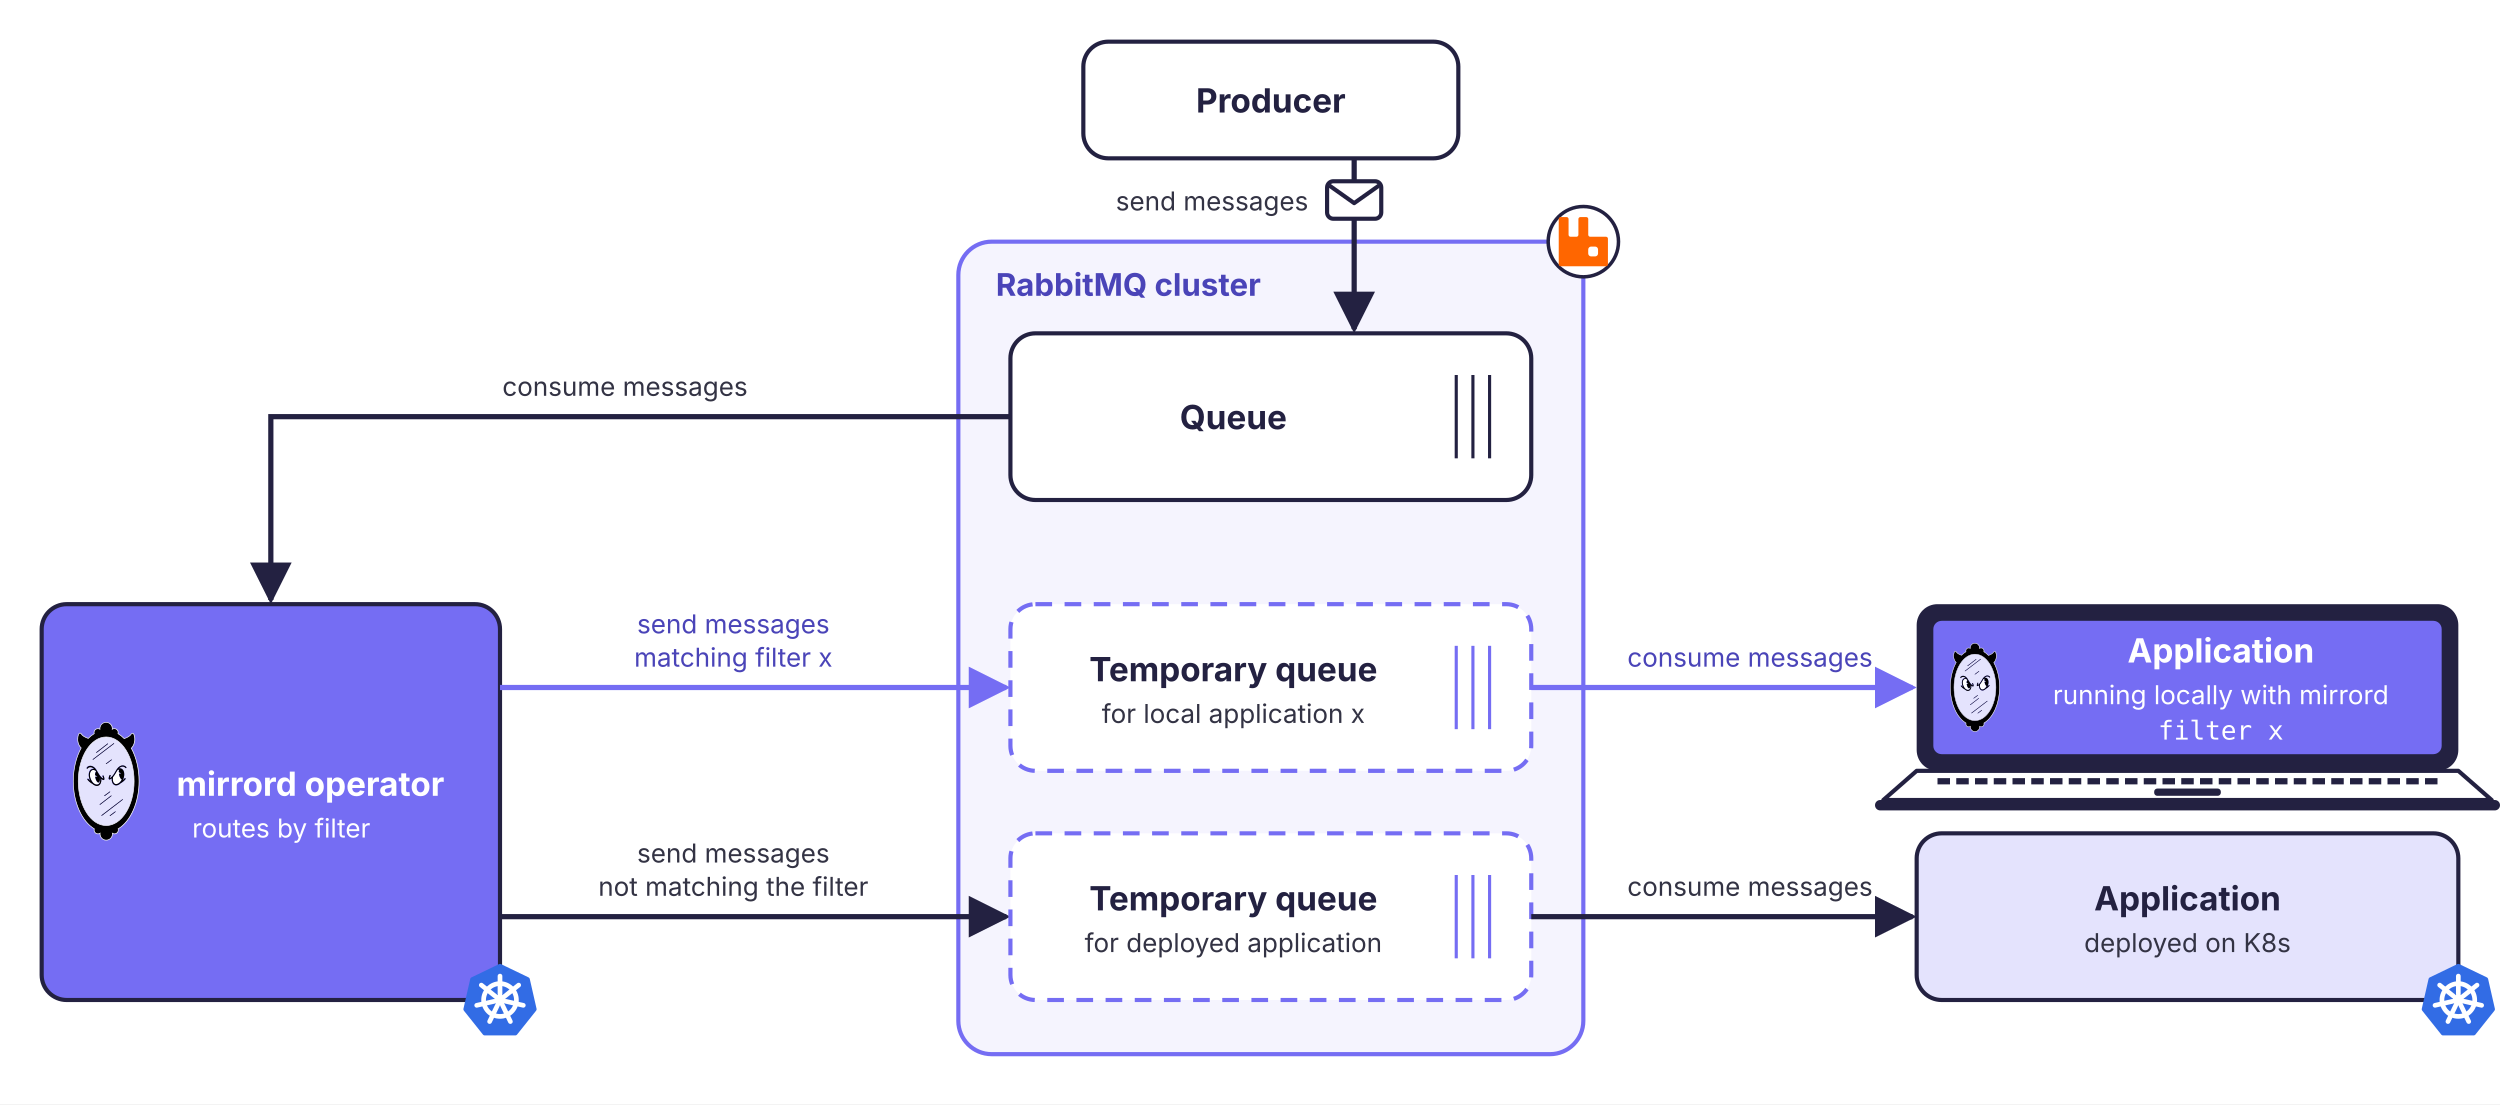
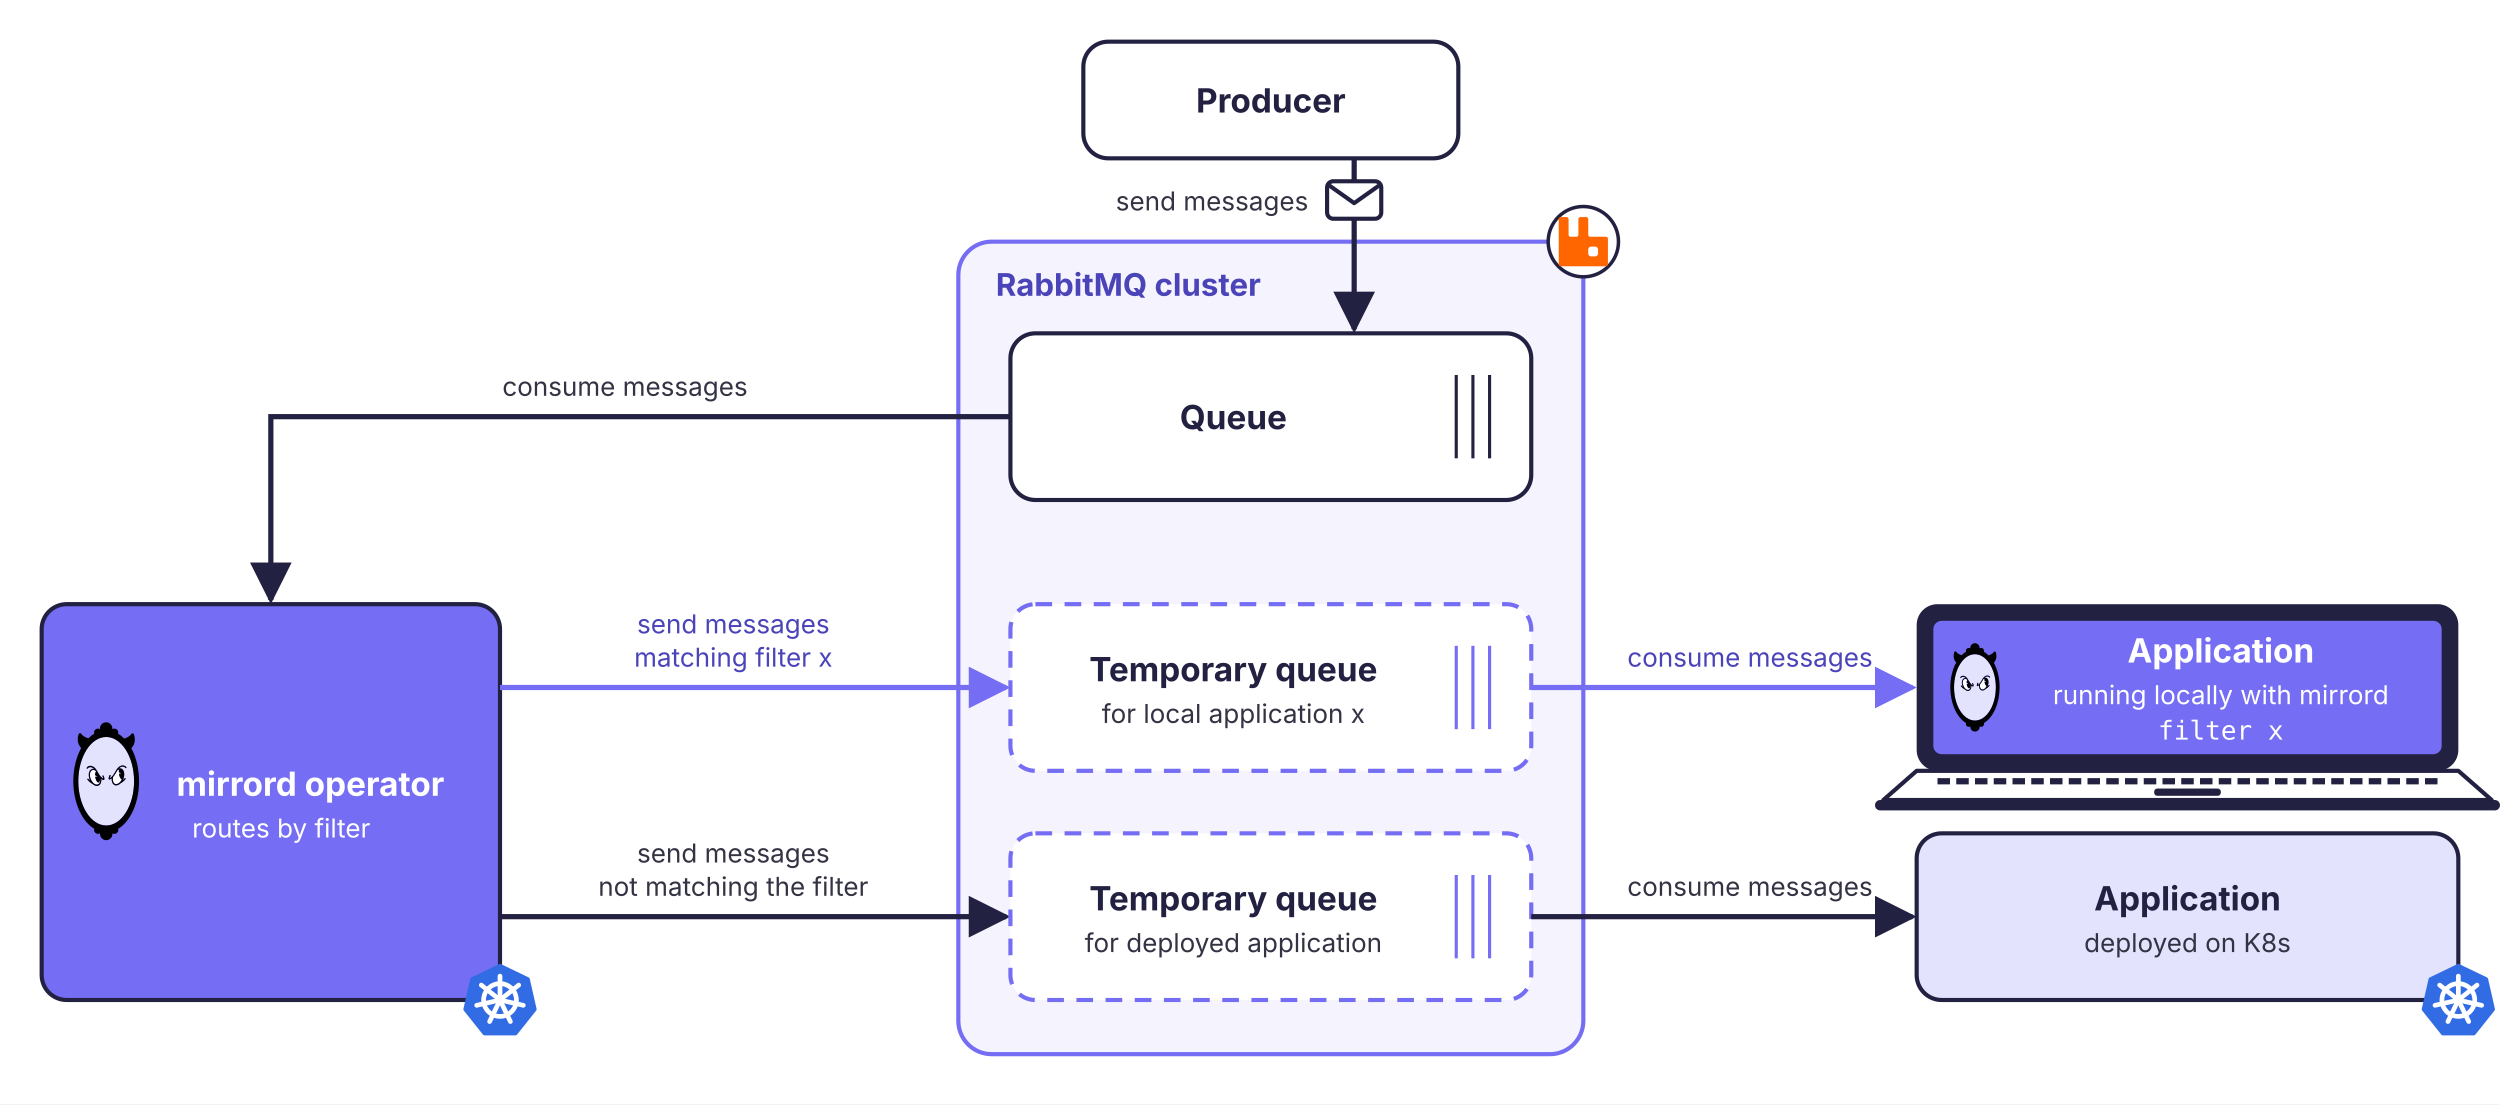
<svg xmlns="http://www.w3.org/2000/svg" viewBox="0 0 1200 530" width="1200" height="530" font-family="Inter, Helvetica, Arial, sans-serif" role="img" aria-labelledby="t d">
  <defs>
    <marker id="arrow" viewBox="0 0 10 10" refX="9" refY="5" markerWidth="8" markerHeight="8" orient="auto-start-reverse">
      <path d="M0 0 L10 5 L0 10 z" fill="#232141" />
    </marker>
    <marker id="arrow-purple" viewBox="0 0 10 10" refX="9" refY="5" markerWidth="8" markerHeight="8" orient="auto-start-reverse">
      <path d="M0 0 L10 5 L0 10 z" fill="#756DF3" />
    </marker>
    <symbol id="k8s" viewBox="0 0 32 32">
      <polygon points="16.00,1.60 27.73,7.25 30.62,19.94 22.51,30.11 9.49,30.11 1.38,19.94 4.27,7.25" fill="#326CE5" stroke="#326CE5" stroke-width="2" stroke-linejoin="round" />
      <g fill="none" stroke="#ffffff" stroke-width="2" stroke-linecap="round">
        <circle cx="16" cy="16" r="7" />
        <line x1="16.00" y1="13.40" x2="16.00" y2="5.80" />
        <line x1="18.03" y1="14.38" x2="23.97" y2="9.64" />
        <line x1="18.53" y1="16.58" x2="25.94" y2="18.27" />
        <line x1="17.13" y1="18.34" x2="20.43" y2="25.19" />
        <line x1="14.87" y1="18.34" x2="11.57" y2="25.19" />
        <line x1="13.47" y1="16.58" x2="6.06" y2="18.27" />
        <line x1="13.97" y1="14.38" x2="8.03" y2="9.64" />
      </g>
      <circle cx="16" cy="16" r="2.4" fill="#ffffff" />
    </symbol>
    <symbol id="rabbitmq" viewBox="0 0 32 32">
      <circle cx="16" cy="16" r="15" fill="#ffffff" stroke="#232141" stroke-width="1.5" />
      <path transform="translate(5.5 5.5) scale(0.875)" fill="#FF6600" d="M23.035 9.601h-7.677a.956.956 0 01-.962-.962V.962a.956.956 0 00-.962-.956H10.56a.956.956 0 00-.962.956V8.64a.956.956 0 01-.962.962H5.762a.956.956 0 01-.961-.962V.962A.956.956 0 003.839 0H.959a.956.956 0 00-.956.962v22.076A.956.956 0 00.965 24h22.07a.956.956 0 00.962-.962V10.58a.956.956 0 00-.962-.98zm-3.86 8.152a1.437 1.437 0 01-1.437 1.443h-1.924a1.437 1.437 0 01-1.436-1.443v-1.917a1.437 1.437 0 011.436-1.443h1.924a1.437 1.437 0 011.437 1.443z" />
    </symbol>
    <symbol id="envelope" viewBox="0 0 28 20">
      <rect x="1" y="1" width="26" height="18" rx="3" fill="#ffffff" stroke="#232141" stroke-width="2" />
      <path d="M2 3 L14 11.5 L26 3" fill="none" stroke="#232141" stroke-width="2" stroke-linejoin="round" />
    </symbol>
    <symbol id="mirrord" viewBox="97 61 391 696">
      <path fill="#ffffff" d="M255.6,387c4.1,19.1-0.9,36.1-12,40.5c-8.2,3.2-17.8,0-26.5-8.2c-0.3-0.6-0.9-0.9-1.5-1.2c0,0,0,0-0.3-0.3 c-5.5-5.6-10.5-13.2-14-22c-4.7-11.5-6.1-23.2-4.4-33.5c1.8-9.4,6.1-16.1,12.8-18.8c5.5-2.3,12.5-1.5,19.3,2.6 c1.5,2.3,2.6,4.4,3.8,6.2c-4.1,2.6-6.4,10.3-6.4,20.3l3.2,1.8l11.1,6.5l-12.5,1.5h-0.9c0.3,1.2,0.3,2.3,0.6,3.5 c3.2,17.9,12,31.1,19,29.7c6.4-1.2,9.6-14.4,7.6-30.2C255.3,386.4,255.6,386.7,255.6,387z" />
      <path fill="#ffffff" d="M384,398.4c-3.2,6.8-7.3,12.3-12,17c0,0,0,0-0.3,0c-0.6,0.3-0.9,0.9-1.2,1.2c-8.7,7.9-18.4,11.5-26.5,8.2 c-11.1-4.7-16-21.4-12-40.5c1.5-1.8,3.2-3.8,4.7-5.6c5-6.5,9-13.2,12.8-20l1.2-2.1c1.2-1.8,2-3.8,3.2-5.6c1.2-2.1,2.6-4.4,4.4-7 c3.5-2.1,6.7-3.2,9.9-3.8c-2,4.7-2.3,10.3-2.3,15.3l3.2,1.8l11.1,6.5l-12.5,1.5h-0.9c0.3,1.2,0.3,2.3,0.6,3.8 C370.5,384.6,377.5,397,384,398.4z" />
-       <path fill="#E4E3FD" d="M405,391.7c-1.5-1.2-3.8-0.9-5,0.6c-3.2,4.1-7,7.9-11.1,11.5c1.2-2.3,2.6-5,3.5-7.6 c5.3-12.6,6.7-25.8,4.7-37.3c-2.3-12-8.2-20.6-16.9-24.1c-4.1-1.8-8.8-2.1-13.7-1.2c4.4-4.4,10.2-8.5,17.5-10 c8.2-1.5,16.6,1.5,20.4,7.3c1.2,1.5,3.2,2.1,5,0.9c1.5-1.2,2-3.2,0.9-4.7c-5.5-8.2-16.6-12.3-27.4-10c-11.1,2.1-19.3,9.7-24.2,15.6 c-2,2.3-3.8,5-5.5,7.3c-2,2.9-3.5,5.6-5,8.2c-1.2,2.1-2.3,3.8-3.2,5.6l-1.2,2.1c-3.8,6.5-7.6,13.2-12.3,19.1 c-5.8,7.6-11.7,12.9-18.4,16.7c0.6-5,2-9.7,4.4-14.1c0.9-1.8,0.3-3.8-1.5-4.7c-1.7-0.9-3.8-0.3-4.7,1.5c-2.9,5.6-4.7,11.5-5.3,17.6 c0,0.9-0.3,3.5,1.5,5.6c1.2,1.2,2.3,1.8,4.1,1.8c1.5,0,2.9-0.3,4.4-1.5c2.6-1.5,5.3-3.2,7.9-5.3c-1.7,18.5,5,34.1,17.5,39.3 c2.9,1.2,5.8,1.8,8.8,1.8c8.5,0,17.5-4.4,25.4-12c11.4-6.2,21.6-14.4,29.5-24.7C406.7,395.2,406.4,392.8,405,391.7z M292.1,149.1 c90.1,0,163.6,116.6,163.6,259.6s-73.5,259.6-163.6,259.6c-90.4,0-163.6-116.6-163.6-259.6S201.9,149.1,292.1,149.1z M389.5,517.3 c0.9-0.6,0.9-1.8,0.3-2.3c-0.6-0.9-1.8-0.9-2.3-0.3l-122.5,93.7c-0.9,0.6-0.9,1.8-0.3,2.3c0.3,0.3,0.9,0.6,1.5,0.6 c0.3,0,0.9,0,1.2-0.3L389.5,517.3z M346.9,589c0.9-0.6,0.9-1.8,0.3-2.3c-0.6-0.9-1.8-0.9-2.3-0.3l-31.2,23.2 c-0.9,0.6-0.9,1.8-0.3,2.3c0.3,0.6,0.9,0.9,1.5,0.9c0.3,0,0.6-0.3,0.9-0.3L346.9,589z M338.2,189.1c0.9-0.6,0.9-1.8,0.3-2.3 c-0.6-0.9-1.8-0.9-2.3-0.3l-122.5,93.4c-0.9,0.6-0.9,1.8-0.3,2.3c0.3,0.3,0.9,0.6,1.5,0.6c0.3,0,0.9,0,0.9-0.3L338.2,189.1z M324.4,284.5c0.9-0.6,0.9-1.8,0.3-2.3c-0.6-0.9-1.7-0.9-2.3-0.3l-31.2,22.9c-0.9,0.6-0.9,1.8-0.3,2.3c0.3,0.6,0.9,0.6,1.5,0.6 c0.3,0,0.6,0,0.9-0.3L324.4,284.5z M322.7,495.9c0.9-0.6,0.9-1.8,0.3-2.3c-0.6-0.9-1.8-0.9-2.3-0.3l-66.2,50.8 c-0.9,0.6-0.9,1.8-0.3,2.3c0.3,0.3,0.9,0.6,1.5,0.6c0.3,0,0.6,0,0.9-0.3L322.7,495.9z M314.8,472.4c0.9-0.6,0.9-1.8,0.3-2.3 c-0.6-0.9-1.8-0.9-2.3-0.3L281.6,493c-0.9,0.6-0.9,1.8-0.3,2.3c0.3,0.6,0.9,0.9,1.5,0.9c0.3,0,0.9-0.3,0.9-0.3L314.8,472.4z M302.3,190.5c0.9-0.6,0.9-1.8,0.3-2.3c-0.6-0.9-1.7-0.9-2.3-0.3L234,239c-0.9,0.6-0.9,1.8-0.3,2.3c0.3,0.3,0.9,0.6,1.5,0.6 c0.3,0,0.9,0,1.2-0.3L302.3,190.5z M280.1,399.6c1.8-2.1,1.5-4.7,1.5-5.6c-0.6-6.2-2.3-12.3-5-17.9c-0.9-1.8-2.9-2.3-4.7-1.5 c-1.8,0.9-2.3,2.9-1.5,4.7c2.3,4.4,3.8,9.4,4.4,14.1c-6.4-3.8-12.5-9.4-18.4-16.7c-4.7-6.2-8.8-12.9-12.3-19.1l-1.5-2.3 c-1.2-1.8-2-3.8-3.2-5.6c-1.5-2.3-2.9-5.3-5-8.2c0,0,0,0,0-0.3c-1.5-2.3-3.5-5-5.5-7.3c-5-5.9-13.1-13.2-24.2-15.6 c-10.8-2.1-21.9,2.1-27.4,10c-1.2,1.5-0.6,3.8,0.9,4.7c1.5,1.2,3.8,0.6,4.7-0.9c4.1-5.9,12.5-8.8,20.4-7.3 c7.3,1.5,13.1,5.9,17.5,10c-4.7-0.9-9.3-0.3-13.7,1.2c-8.8,3.5-14.6,12-16.9,24.1c-2,11.5-0.3,24.7,4.7,37.3 c1.2,2.6,2.3,5.3,3.5,7.6c-4.1-3.5-7.9-7.3-11.1-11.5c-1.2-1.5-3.5-1.8-5-0.6c-1.5,1.2-1.8,3.5-0.6,5c8.2,10,18.4,18.5,29.5,24.7 c7.9,7.6,16.9,11.7,25.7,11.7c2.9,0,6.1-0.6,8.8-1.8c12.5-5.3,19-20.6,17.5-39.3c2.6,2.1,5,3.8,7.9,5.3c1.5,0.9,2.9,1.2,4.4,1.2 C277.8,401.4,279.2,400.8,280.1,399.6z" />
+       <path fill="#E4E3FD" d="M405,391.7c-1.5-1.2-3.8-0.9-5,0.6c-3.2,4.1-7,7.9-11.1,11.5c1.2-2.3,2.6-5,3.5-7.6 c5.3-12.6,6.7-25.8,4.7-37.3c-2.3-12-8.2-20.6-16.9-24.1c-4.1-1.8-8.8-2.1-13.7-1.2c4.4-4.4,10.2-8.5,17.5-10 c8.2-1.5,16.6,1.5,20.4,7.3c1.2,1.5,3.2,2.1,5,0.9c1.5-1.2,2-3.2,0.9-4.7c-5.5-8.2-16.6-12.3-27.4-10c-11.1,2.1-19.3,9.7-24.2,15.6 c-2,2.3-3.8,5-5.5,7.3c-2,2.9-3.5,5.6-5,8.2c-1.2,2.1-2.3,3.8-3.2,5.6l-1.2,2.1c-3.8,6.5-7.6,13.2-12.3,19.1 c-5.8,7.6-11.7,12.9-18.4,16.7c0.6-5,2-9.7,4.4-14.1c0.9-1.8,0.3-3.8-1.5-4.7c-1.7-0.9-3.8-0.3-4.7,1.5c-2.9,5.6-4.7,11.5-5.3,17.6 c0,0.9-0.3,3.5,1.5,5.6c1.2,1.2,2.3,1.8,4.1,1.8c1.5,0,2.9-0.3,4.4-1.5c2.6-1.5,5.3-3.2,7.9-5.3c-1.7,18.5,5,34.1,17.5,39.3 c2.9,1.2,5.8,1.8,8.8,1.8c8.5,0,17.5-4.4,25.4-12c11.4-6.2,21.6-14.4,29.5-24.7C406.7,395.2,406.4,392.8,405,391.7z M292.1,149.1 c90.1,0,163.6,116.6,163.6,259.6s-73.5,259.6-163.6,259.6c-90.4,0-163.6-116.6-163.6-259.6S201.9,149.1,292.1,149.1z M280.1,399.6c1.8-2.1,1.5-4.7,1.5-5.6c-0.6-6.2-2.3-12.3-5-17.9c-0.9-1.8-2.9-2.3-4.7-1.5 c-1.8,0.9-2.3,2.9-1.5,4.7c2.3,4.4,3.8,9.4,4.4,14.1c-6.4-3.8-12.5-9.4-18.4-16.7c-4.7-6.2-8.8-12.9-12.3-19.1l-1.5-2.3 c-1.2-1.8-2-3.8-3.2-5.6c-1.5-2.3-2.9-5.3-5-8.2c0,0,0,0,0-0.3c-1.5-2.3-3.5-5-5.5-7.3c-5-5.9-13.1-13.2-24.2-15.6 c-10.8-2.1-21.9,2.1-27.4,10c-1.2,1.5-0.6,3.8,0.9,4.7c1.5,1.2,3.8,0.6,4.7-0.9c4.1-5.9,12.5-8.8,20.4-7.3 c7.3,1.5,13.1,5.9,17.5,10c-4.7-0.9-9.3-0.3-13.7,1.2c-8.8,3.5-14.6,12-16.9,24.1c-2,11.5-0.3,24.7,4.7,37.3 c1.2,2.6,2.3,5.3,3.5,7.6c-4.1-3.5-7.9-7.3-11.1-11.5c-1.2-1.5-3.5-1.8-5-0.6c-1.5,1.2-1.8,3.5-0.6,5c8.2,10,18.4,18.5,29.5,24.7 c7.9,7.6,16.9,11.7,25.7,11.7c2.9,0,6.1-0.6,8.8-1.8c12.5-5.3,19-20.6,17.5-39.3c2.6,2.1,5,3.8,7.9,5.3c1.5,0.9,2.9,1.2,4.4,1.2 C277.8,401.4,279.2,400.8,280.1,399.6z" />
      <path d="M439.4,215.2c29.5,54,45.5,122.4,45.5,193.8c0,123.6-49,234.9-122.8,279.2c0.6,2.1,1.2,4.4,1.2,6.8 c0,12.3-10.2,22.6-22.5,22.6c-4.4,0-8.8-1.2-12.3-3.5c0.3,1.2,0.3,2.6,0.3,3.8c0,20.3-16.3,36.7-36.5,36.7s-36.5-16.4-36.5-36.7 c0-1.2,0-2.6,0.3-3.8c-3.5,2.3-7.9,3.5-12.3,3.5c-12.3,0-22.5-10-22.5-22.6c0-2.3,0.3-4.7,1.2-6.8C148.6,643.6,99.3,532.3,99.3,409 c0-71.9,16.3-140.9,46.4-195.3c-1.5-0.9-2.3-2.1-3.5-3.2c-9.9-11.2-15.5-26.4-16.9-42.6c-0.6-11.5,0.9-23.2,5-33.8 c0.6-1.8,2.6-6.8,7.6-7.3c5.3-0.6,8.5,3.8,11.4,7.9c1.2,1.5,2.3,2.9,2.9,3.8c5.5,5.3,12.5,9.7,21.6,13.8c4.4,2.1,9,3.8,13.4,5.3 c11.1-11.2,22.8-20.6,35-27.9c-0.6-2.3-1.2-4.4-1.2-6.8c0-12.3,10.2-22.6,22.5-22.6c4.4,0,8.8,1.2,12.3,3.5c0-1.2-0.3-2.6-0.3-3.8 c0-20.3,16.3-36.7,36.5-36.7c20.1,0,36.5,16.4,36.5,36.7c0,1.2,0,2.6-0.3,3.8c3.5-2.3,7.9-3.5,12.3-3.5c12.5,0,22.5,10.3,22.5,22.6 c0,2.3-0.3,4.7-1.2,6.8c12.5,7.6,24.8,17.3,36.2,29.1c4.7-1.5,9-3.2,13.7-5.3c9-4.1,16-8.5,21.6-13.8c0.9-0.9,2-2.3,2.9-3.8 c2.9-4.1,6.1-8.5,11.4-7.9c5,0.6,7,5.6,7.6,7.3c4.1,10.6,5.5,22.3,4.7,33.8c-1.2,15.9-7,31.4-16.9,42.6 C442.3,212.6,441.1,214,439.4,215.2z M455.7,409c0-143.3-73.5-259.6-163.6-259.6c-90.4,0-163.6,116.6-163.6,259.6 c0,143,73.5,259.6,163.6,259.6C382.5,668.6,455.7,552,455.7,409z" />
-       <path fill="#ffffff" d="M292.4,756.6c-21.2,0-38.5-17.4-38.5-38.7c0-0.1,0-0.2,0-0.3c-3,1.3-6.5,2-10,2c-13.5,0-24.5-11-24.5-24.6 c0-2.2,0.2-4.2,0.7-5.9c-36.1-22.2-66.8-60.3-88.9-110.2C109,528.5,97.3,469.7,97.3,409c0-71.5,16.3-140.6,45.8-194.7 c-0.6-0.5-1.1-1-1.5-1.5c-0.3-0.3-0.5-0.6-0.8-0.8l-0.1-0.1c-9.7-10.9-15.9-26.4-17.4-43.7c-0.6-12.5,1.1-24.4,5.1-34.7 c0.8-2.3,3.2-7.9,9.2-8.6c6.5-0.7,10.4,4.7,13.2,8.7c1.1,1.4,2.2,2.8,2.9,3.7c5.3,5,11.9,9.2,20.9,13.3c3.5,1.7,7.6,3.3,12.1,4.8 c10.7-10.7,21.9-19.6,33.2-26.5c-0.5-1.9-0.9-3.7-0.9-5.8c0-13.3,11.2-24.6,24.5-24.6c3.5,0,6.9,0.7,10,2c0-0.1,0-0.2,0-0.3 c0-21.3,17.3-38.7,38.5-38.7c21.2,0,38.5,17.4,38.5,38.7c0,0.1,0,0.2,0,0.3c3-1.3,6.5-2,10-2c13.5,0,24.5,11,24.5,24.6 c0,2.2-0.2,4.2-0.7,5.9c12.2,7.6,23.8,16.9,34.3,27.6c3.7-1.2,7.6-2.7,12.3-4.8c9-4.1,15.7-8.4,21-13.4c0.7-0.7,1.8-2,2.6-3.4 l0.1-0.1c2.8-4,6.7-9.5,13.2-8.8c6,0.7,8.5,6.3,9.3,8.7c4,10.4,5.7,22.4,4.8,34.5c-1.2,16.6-7.5,32.4-17.2,43.5c-0.4,1-1.3,2-2.4,3 c29,53.9,44.9,122.4,44.9,193.3c0,60.9-11.7,119.7-33.9,170.2c-22,49.9-52.6,87.9-88.6,110c0.5,1.9,0.8,3.8,0.8,5.8 c0,13.3-11.2,24.6-24.5,24.6c-3.5,0-6.9-0.7-10-2c0,0.1,0,0.2,0,0.3C330.8,739.2,313.6,756.6,292.4,756.6z M259.4,709.5l-1.2,5 c-0.2,0.9-0.2,2.3-0.2,3.3c0,19.1,15.5,34.7,34.5,34.7s34.5-15.6,34.5-34.7c0-1.1,0-2.4-0.2-3.3l-1.2-5l4.3,2.9 c3.1,2.1,7,3.2,11.1,3.2c11.1,0,20.5-9.4,20.5-20.6c0-2.1-0.5-4.2-1.1-6.2l-0.4-1.5l1.3-0.8c72.9-43.8,121.8-155.3,121.8-277.5 c0-70.8-16.1-139.3-45.3-192.8l-0.9-1.6l1.5-1c1.6-1.1,2.3-2.2,2.4-2.5l0.1-0.4l0.3-0.3c9.3-10.4,15.2-25.5,16.4-41.4 c0.9-11.6-0.7-22.9-4.5-32.9c-0.6-1.7-2.3-5.6-6-6.1c-3.8-0.4-6.3,2.6-9.5,7c-0.9,1.5-2.1,3-3.2,4.1c-5.7,5.4-12.7,9.9-22.2,14.2 c-5.4,2.4-9.7,4-13.9,5.4l-1.2,0.4l-0.9-0.9c-10.9-11.3-23-21-35.8-28.8l-1.5-0.9l0.7-1.6c0.7-1.6,1-3.5,1-6 c0-11.4-9.2-20.6-20.5-20.6c-4.1,0-8.1,1.1-11.1,3.2l-4.3,2.9l1.2-5c0.2-0.9,0.2-2.3,0.2-3.3c0-19.1-15.5-34.7-34.5-34.7 c-19,0-34.5,15.6-34.5,34.7c0,0.5,0.1,1.1,0.1,1.7c0.1,0.7,0.2,1.4,0.2,2.1v3.8l-3.1-2.1c-3.1-2.1-7-3.2-11.1-3.2 c-11.1,0-20.5,9.4-20.5,20.6c0,1.9,0.4,3.6,0.9,5.6l0.5,2.1l-1.3,0.8c-11.8,7.1-23.5,16.4-34.6,27.6l-0.9,0.9l-1.2-0.4 c-5.1-1.7-9.7-3.5-13.6-5.4c-9.5-4.3-16.5-8.8-22.1-14.2l-0.2-0.2l-0.1-0.2c-0.5-0.8-1.7-2.2-2.8-3.6l-0.1-0.1 c-3.1-4.4-5.7-7.5-9.5-7.1c-3.7,0.4-5.4,4.3-5.9,6c-3.8,9.8-5.5,21.2-4.9,33c1.5,16.4,7.3,31.1,16.4,41.3c0.3,0.3,0.6,0.6,0.9,0.9 c0.7,0.8,1.4,1.5,2.2,2l1.6,1l-0.9,1.7c-29.7,53.8-46.1,122.8-46.1,194.3c0,121.9,49.2,233.4,122.4,277.5l1.5,0.9l-0.7,1.6 c-0.7,1.6-1,3.5-1,6c0,11.4,9.2,20.6,20.5,20.6c4.1,0,8.1-1.1,11.1-3.2L259.4,709.5z M292.1,670.6c-91.3,0-165.6-117.3-165.6-261.6 s74.3-261.6,165.6-261.6c91.3,0,165.6,117.3,165.6,261.6S383.4,670.6,292.1,670.6z M292.1,151.4c-89.1,0-161.6,115.5-161.6,257.6 c0,68.8,16.9,133.5,47.7,182.3c30.6,48.5,71,75.2,113.9,75.2c89.1,0,161.6-115.5,161.6-257.6C453.7,267,381.2,151.4,292.1,151.4z" />
-       <path d="M344.9,586.3c0.9-0.6,1.7-0.3,2.3,0.3c0.6,0.9,0.3,1.8-0.3,2.3l-31.2,23.2c-0.3,0.3-0.6,0.3-0.9,0.3 c-0.6,0-1.2-0.3-1.5-0.9c-0.6-0.9-0.3-1.8,0.3-2.3L344.9,586.3z" />
      <path d="M372,415.5c4.4-4.4,8.5-10.3,12-17c-6.4-1.8-13.4-13.8-16.3-29.7c-0.3-1.2-0.6-2.3-0.6-3.8h0.9l12.5-1.5l-11.1-6.5 l-3.2-1.8c0-5,0.3-10.6,2.3-15.3c-3.2,0.6-6.7,1.8-9.9,3.8c-1.8,2.3-3.2,5-4.4,7c-1.2,2.1-2.3,3.8-3.2,5.6l-1.2,2.1 c-3.8,6.5-7.9,13.5-12.8,20c-1.5,2.1-3.2,3.8-4.7,5.6c-4.1,19.1,0.9,35.8,12,40.5c8.2,3.2,17.8-0.3,26.5-8.2 C370.8,416.3,371.4,415.8,372,415.5z M410.5,326.8c1.2,1.5,0.9,3.8-0.9,4.7c-1.5,1.2-3.8,0.9-5-0.9c-4.1-5.9-12.5-8.8-20.4-7.3 c-7.3,1.5-13.1,5.9-17.5,10c4.7-0.9,9.3-0.3,13.7,1.2c8.8,3.5,14.9,12,16.9,24.1c2,11.5,0.3,24.7-4.7,37.3 c-1.2,2.6-2.3,5.3-3.5,7.6c4.1-3.5,7.9-7.3,11.1-11.5c1.2-1.5,3.5-1.8,5-0.6c1.5,1.2,1.7,3.5,0.6,5c-8.2,10.3-18.4,18.5-29.5,24.7 c-7.9,7.6-16.9,12-25.4,12c-3.2,0-6.1-0.6-8.8-1.8c-12.5-5.3-19-20.6-17.5-39.3c-2.6,2.1-5.3,3.8-7.9,5.3c-1.5,0.9-3.2,1.5-4.4,1.5 c-1.5,0-2.9-0.6-4.1-1.8c-1.7-2.1-1.5-4.7-1.5-5.6c0.6-6.2,2.3-12,5.3-17.6c0.9-1.8,2.9-2.3,4.7-1.5c1.8,0.9,2.3,2.9,1.5,4.7 c-2.3,4.4-3.8,9.4-4.4,14.1c6.4-3.8,12.5-9.4,18.4-16.7c4.7-6.2,8.8-12.6,12.3-19.1l1.2-2.1c1.2-2.1,2.3-3.8,3.2-5.6 c1.5-2.3,2.9-5.3,5-8.2c1.8-2.3,3.5-5,5.5-7.3c5-5.9,13.4-13.2,24.2-15.6C393.9,314.5,405,318.6,410.5,326.8z" />
-       <path d="M324.4,284.5l-31.5,23.2c-0.3,0.3-0.6,0.3-0.9,0.3c-0.6,0-1.2-0.3-1.5-0.6c-0.6-0.9-0.3-1.8,0.3-2.3l31.2-23.2 c0.9-0.6,1.7-0.3,2.3,0.3C325.6,282.7,325.3,283.9,324.4,284.5z" />
-       <path d="M312.8,469.5c0.9-0.6,1.8-0.3,2.3,0.3c0.6,0.9,0.3,1.8-0.3,2.3l-31.2,23.2c-0.3,0.3-0.6,0.3-0.9,0.3 c-0.6,0-1.2-0.3-1.5-0.9c-0.6-0.9-0.3-1.8,0.3-2.3L312.8,469.5z" />
-       <path d="M387.5,514.7c0.9-0.6,1.8-0.3,2.3,0.3c0.6,0.9,0.3,1.8-0.3,2.3L267,611c-0.3,0.3-0.6,0.3-1.2,0.3c-0.6,0-1.2-0.3-1.5-0.6 c-0.6-0.9-0.6-1.8,0.3-2.3L387.5,514.7z" />
-       <path d="M320.7,493c0.9-0.6,1.8-0.3,2.3,0.3c0.6,0.9,0.6,1.8-0.3,2.3l-66.2,51.1c-0.3,0.3-0.6,0.3-0.9,0.3c-0.6,0-1.2-0.3-1.5-0.6 c-0.6-0.9-0.6-1.8,0.3-2.3L320.7,493z" />
-       <path d="M300.2,187.9c0.9-0.6,1.7-0.3,2.3,0.3c0.6,0.9,0.6,1.8-0.3,2.3l-65.9,51.1c-0.3,0.3-0.6,0.3-1.2,0.3 c-0.6,0-0.9-0.3-1.5-0.6c-0.6-0.9-0.3-1.8,0.3-2.3L300.2,187.9z" />
-       <path d="M213.6,279.8l122.5-93.7c0.6-0.6,1.8-0.3,2.3,0.3c0.6,0.9,0.3,1.8-0.3,2.3l-122.5,93.7c-0.3,0.3-0.6,0.3-0.9,0.3 c-0.6,0-1.2-0.3-1.5-0.6C212.7,281.6,212.7,280.4,213.6,279.8z" />
      <path d="M243.9,427.5c11.1-4.4,16-21.4,12-40.5c-0.3-0.3-0.6-0.6-0.9-0.9c2,15.9-1.2,29.1-7.6,30.2c-7.3,1.5-15.8-12-19-29.7 c-0.3-1.2-0.3-2.3-0.6-3.5h0.9l12.5-1.5l-11.1-6.5l-3.2-1.8c0-10,2.3-17.6,6.4-20.3c-1.2-2.1-2.3-4.1-3.8-6.2 c-7-4.1-13.7-5-19.3-2.6c-6.4,2.6-11.1,9.4-12.8,18.8c-1.8,10-0.3,22,4.4,33.5c3.5,8.8,8.5,16.4,14,22c0,0,0.3,0,0.3,0.3 c0.6,0.3,1.2,0.9,1.5,1.2C225.9,427.2,235.8,430.7,243.9,427.5z M204.9,319.1c11.1,2.1,19.3,9.7,24.2,15.6c2,2.3,3.8,5,5.5,7.3 c0,0,0,0,0,0.3c2,2.9,3.5,5.6,5,8.2c1.2,1.8,2,3.5,3.2,5.6l1.5,2.3c3.8,6.5,7.6,12.9,12.3,19.1c5.8,7.3,11.7,12.9,18.4,16.7 c-0.6-5-2-9.7-4.4-14.1c-0.9-1.8-0.3-3.8,1.5-4.7c1.8-0.9,3.8-0.3,4.7,1.5c2.9,5.6,4.7,11.5,5,17.9c0,0.9,0.3,3.5-1.5,5.6 c-1.2,1.2-2.6,1.8-4.1,1.8c-1.5,0-2.9-0.6-4.4-1.2c-2.6-1.5-5.3-3.2-7.9-5.3c1.7,18.5-5,34.1-17.5,39.3c-2.9,1.2-5.8,1.8-8.8,1.8 c-8.5,0-17.5-4.4-25.7-11.7c-11.4-6.2-21.6-14.7-29.5-24.7c-1.2-1.5-0.9-3.8,0.6-5c1.5-1.2,3.8-0.9,5,0.6c3.2,4.1,7,7.9,11.1,11.5 c-1.2-2.3-2.6-5-3.5-7.6c-5-12.6-6.7-25.8-4.7-37.3c2-12,8.2-20.6,16.9-24.1c4.1-1.8,8.8-2.1,13.7-1.2c-4.4-4.4-10.2-8.8-17.5-10 c-8.2-1.5-16.6,1.5-20.4,7.3c-1.2,1.5-3.2,2.1-4.7,0.9c-1.5-1.2-2-3.2-0.9-4.7C183,320.9,194.1,317.1,204.9,319.1z" />
    </symbol>
  </defs>
  <rect x="0" y="0" width="1200" height="530" fill="#ffffff" />
  <rect x="460" y="116" width="300" height="390" rx="16" fill="#F5F4FE" stroke="#756DF3" stroke-width="2" />
  <text x="478" y="142" font-size="15" font-weight="700" fill="#4a44b8" text-anchor="start">RabbitMQ cluster</text>
  <rect x="520" y="20" width="180" height="56" rx="12" fill="#ffffff" stroke="#232141" stroke-width="2" />
  <text x="610" y="54" font-size="16" font-weight="700" fill="#232141" text-anchor="middle">Producer</text>
  <line x1="650" y1="76" x2="650" y2="158" stroke="#232141" stroke-width="2.5" marker-end="url(#arrow)" />
  <text x="628" y="101" font-size="12.5" fill="#333344" text-anchor="end">send messages</text>
  <use href="#envelope" x="636" y="86" width="28" height="20" />
  <rect x="485" y="160" width="250" height="80" rx="12" fill="#ffffff" stroke="#232141" stroke-width="2" />
  <line x1="699" y1="180" x2="699" y2="220" stroke="#232141" stroke-width="1.5" />
  <line x1="707" y1="180" x2="707" y2="220" stroke="#232141" stroke-width="1.5" />
  <line x1="715" y1="180" x2="715" y2="220" stroke="#232141" stroke-width="1.5" />
  <text x="592" y="206" font-size="16" font-weight="700" fill="#232141" text-anchor="middle">Queue</text>
  <polyline points="485,200 130,200 130,288" fill="none" stroke="#232141" stroke-width="2.5" marker-end="url(#arrow)" />
  <text x="300" y="190" font-size="12.5" fill="#333344" text-anchor="middle">consume messages</text>
  <rect x="20" y="290" width="220" height="190" rx="12" fill="#756DF3" stroke="#232141" stroke-width="2" />
  <use href="#mirrord" x="35.0" y="346.5" width="32.0" height="57.0" />
  <text x="149.0" y="382" font-size="16" font-weight="700" fill="#ffffff" text-anchor="middle">mirrord operator</text>
  <text x="135.0" y="402" font-size="12.5" fill="#ffffff" text-anchor="middle">routes by filter</text>
  <line x1="240" y1="330" x2="483" y2="330" stroke="#756DF3" stroke-width="2.5" marker-end="url(#arrow-purple)" />
  <text x="352" y="304" font-size="12.5" fill="#4a44b8" text-anchor="middle">send messages</text>
  <text x="352" y="320" font-size="12.5" fill="#4a44b8" text-anchor="middle">matching filter x</text>
  <rect x="485" y="290" width="250" height="80" rx="12" fill="#ffffff" stroke="#756DF3" stroke-width="2" stroke-dasharray="8 6" />
  <line x1="699" y1="310" x2="699" y2="350" stroke="#756DF3" stroke-width="1.5" />
  <line x1="707" y1="310" x2="707" y2="350" stroke="#756DF3" stroke-width="1.5" />
  <line x1="715" y1="310" x2="715" y2="350" stroke="#756DF3" stroke-width="1.5" />
  <text x="592" y="327" font-size="16" font-weight="700" fill="#232141" text-anchor="middle">Temporary queue</text>
  <text x="592" y="347" font-size="12.5" fill="#333344" text-anchor="middle">for local application x</text>
  <line x1="735" y1="330" x2="918" y2="330" stroke="#756DF3" stroke-width="2.5" marker-end="url(#arrow-purple)" />
  <text x="840" y="320" font-size="12.5" fill="#4a44b8" text-anchor="middle">consume messages</text>
  <rect x="920" y="290" width="260" height="80" rx="10" fill="#232141" />
  <rect x="928" y="298" width="244" height="64" rx="4" fill="#756DF3" />
  <path d="M920 370 H1180 L1196 384 H904 Z" fill="#ffffff" stroke="#232141" stroke-width="2" stroke-linejoin="round" />
  <line x1="930" y1="375" x2="1170" y2="375" stroke="#232141" stroke-width="3" stroke-dasharray="6 3" />
  <rect x="1034" y="378.5" width="32" height="3.5" rx="1.5" fill="#232141" />
  <rect x="900" y="384" width="300" height="5" rx="2.5" fill="#232141" />
  <use href="#mirrord" x="936.0" y="308.6" width="24.0" height="42.7" />
  <text x="1066.0" y="318" font-size="16" font-weight="700" fill="#ffffff" text-anchor="middle">Application</text>
  <text x="1066.0" y="338" font-size="12.5" fill="#ffffff" text-anchor="middle">running locally with mirrord</text>
  <text x="1066.0" y="355" font-size="12.5" font-family="Menlo, Consolas, monospace" fill="#ffffff" text-anchor="middle">filter x</text>
  <line x1="240" y1="440" x2="483" y2="440" stroke="#232141" stroke-width="2.5" marker-end="url(#arrow)" />
  <text x="352" y="414" font-size="12.5" fill="#333344" text-anchor="middle">send messages</text>
  <text x="352" y="430" font-size="12.5" fill="#333344" text-anchor="middle">not matching the filter</text>
  <rect x="485" y="400" width="250" height="80" rx="12" fill="#ffffff" stroke="#756DF3" stroke-width="2" stroke-dasharray="8 6" />
  <line x1="699" y1="420" x2="699" y2="460" stroke="#756DF3" stroke-width="1.5" />
  <line x1="707" y1="420" x2="707" y2="460" stroke="#756DF3" stroke-width="1.5" />
  <line x1="715" y1="420" x2="715" y2="460" stroke="#756DF3" stroke-width="1.5" />
  <text x="592" y="437" font-size="16" font-weight="700" fill="#232141" text-anchor="middle">Temporary queue</text>
  <text x="592" y="457" font-size="12.5" fill="#333344" text-anchor="middle">for deployed application</text>
  <line x1="735" y1="440" x2="918" y2="440" stroke="#232141" stroke-width="2.5" marker-end="url(#arrow)" />
  <text x="840" y="430" font-size="12.5" fill="#333344" text-anchor="middle">consume messages</text>
  <rect x="920" y="400" width="260" height="80" rx="12" fill="#E4E3FD" stroke="#232141" stroke-width="2" />
  <text x="1050" y="437" font-size="16" font-weight="700" fill="#232141" text-anchor="middle">Application</text>
  <text x="1050" y="457" font-size="12.5" fill="#333344" text-anchor="middle">deployed on K8s</text>
  <use href="#k8s" x="222" y="462" width="36" height="36" />
  <use href="#k8s" x="1162" y="462" width="36" height="36" />
  <use href="#rabbitmq" x="742" y="98" width="36" height="36" />
</svg>
